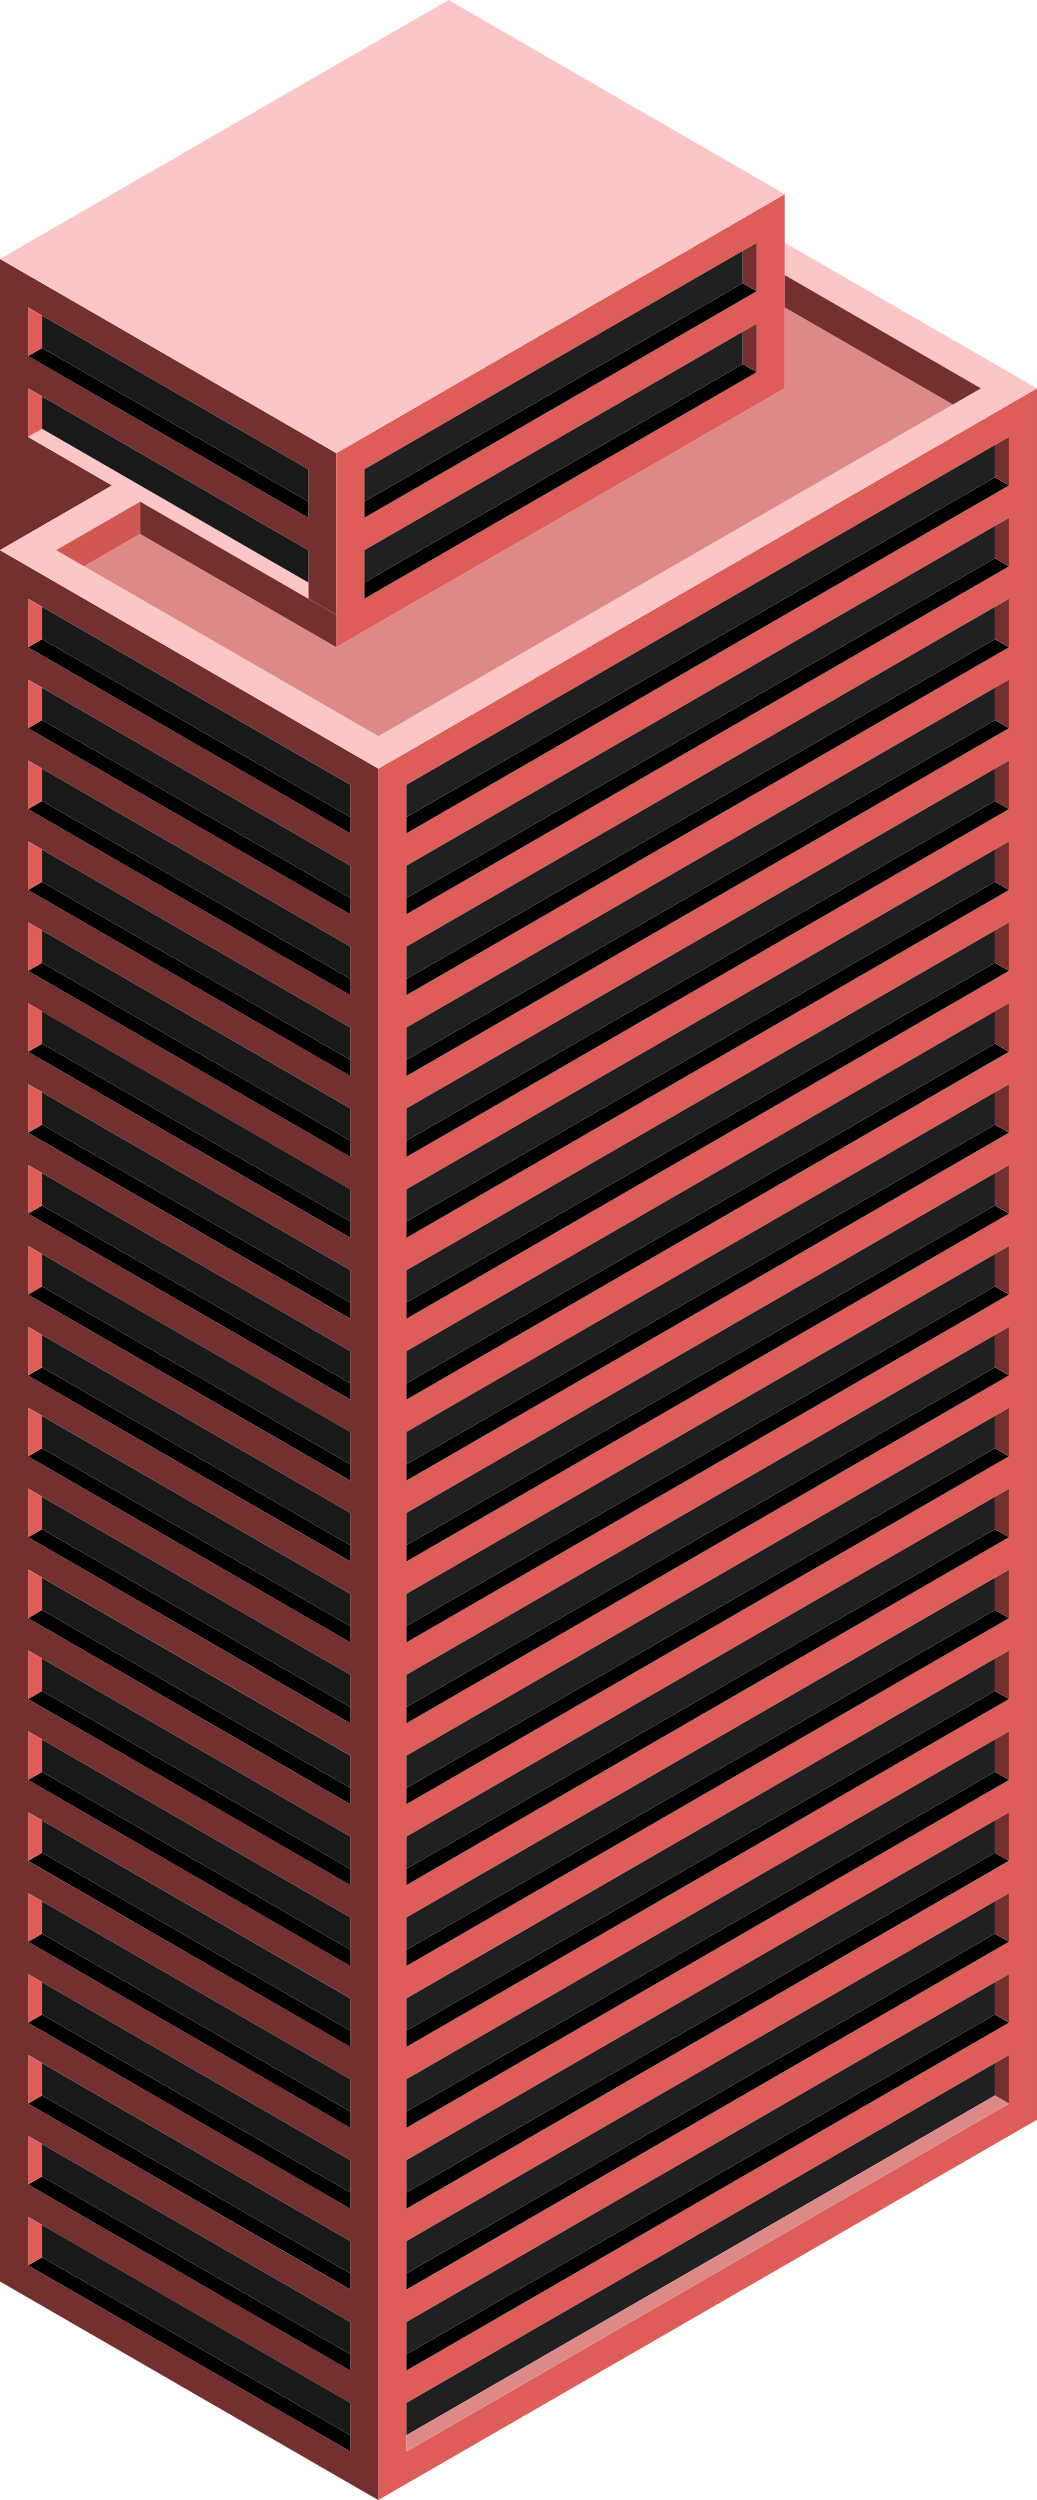
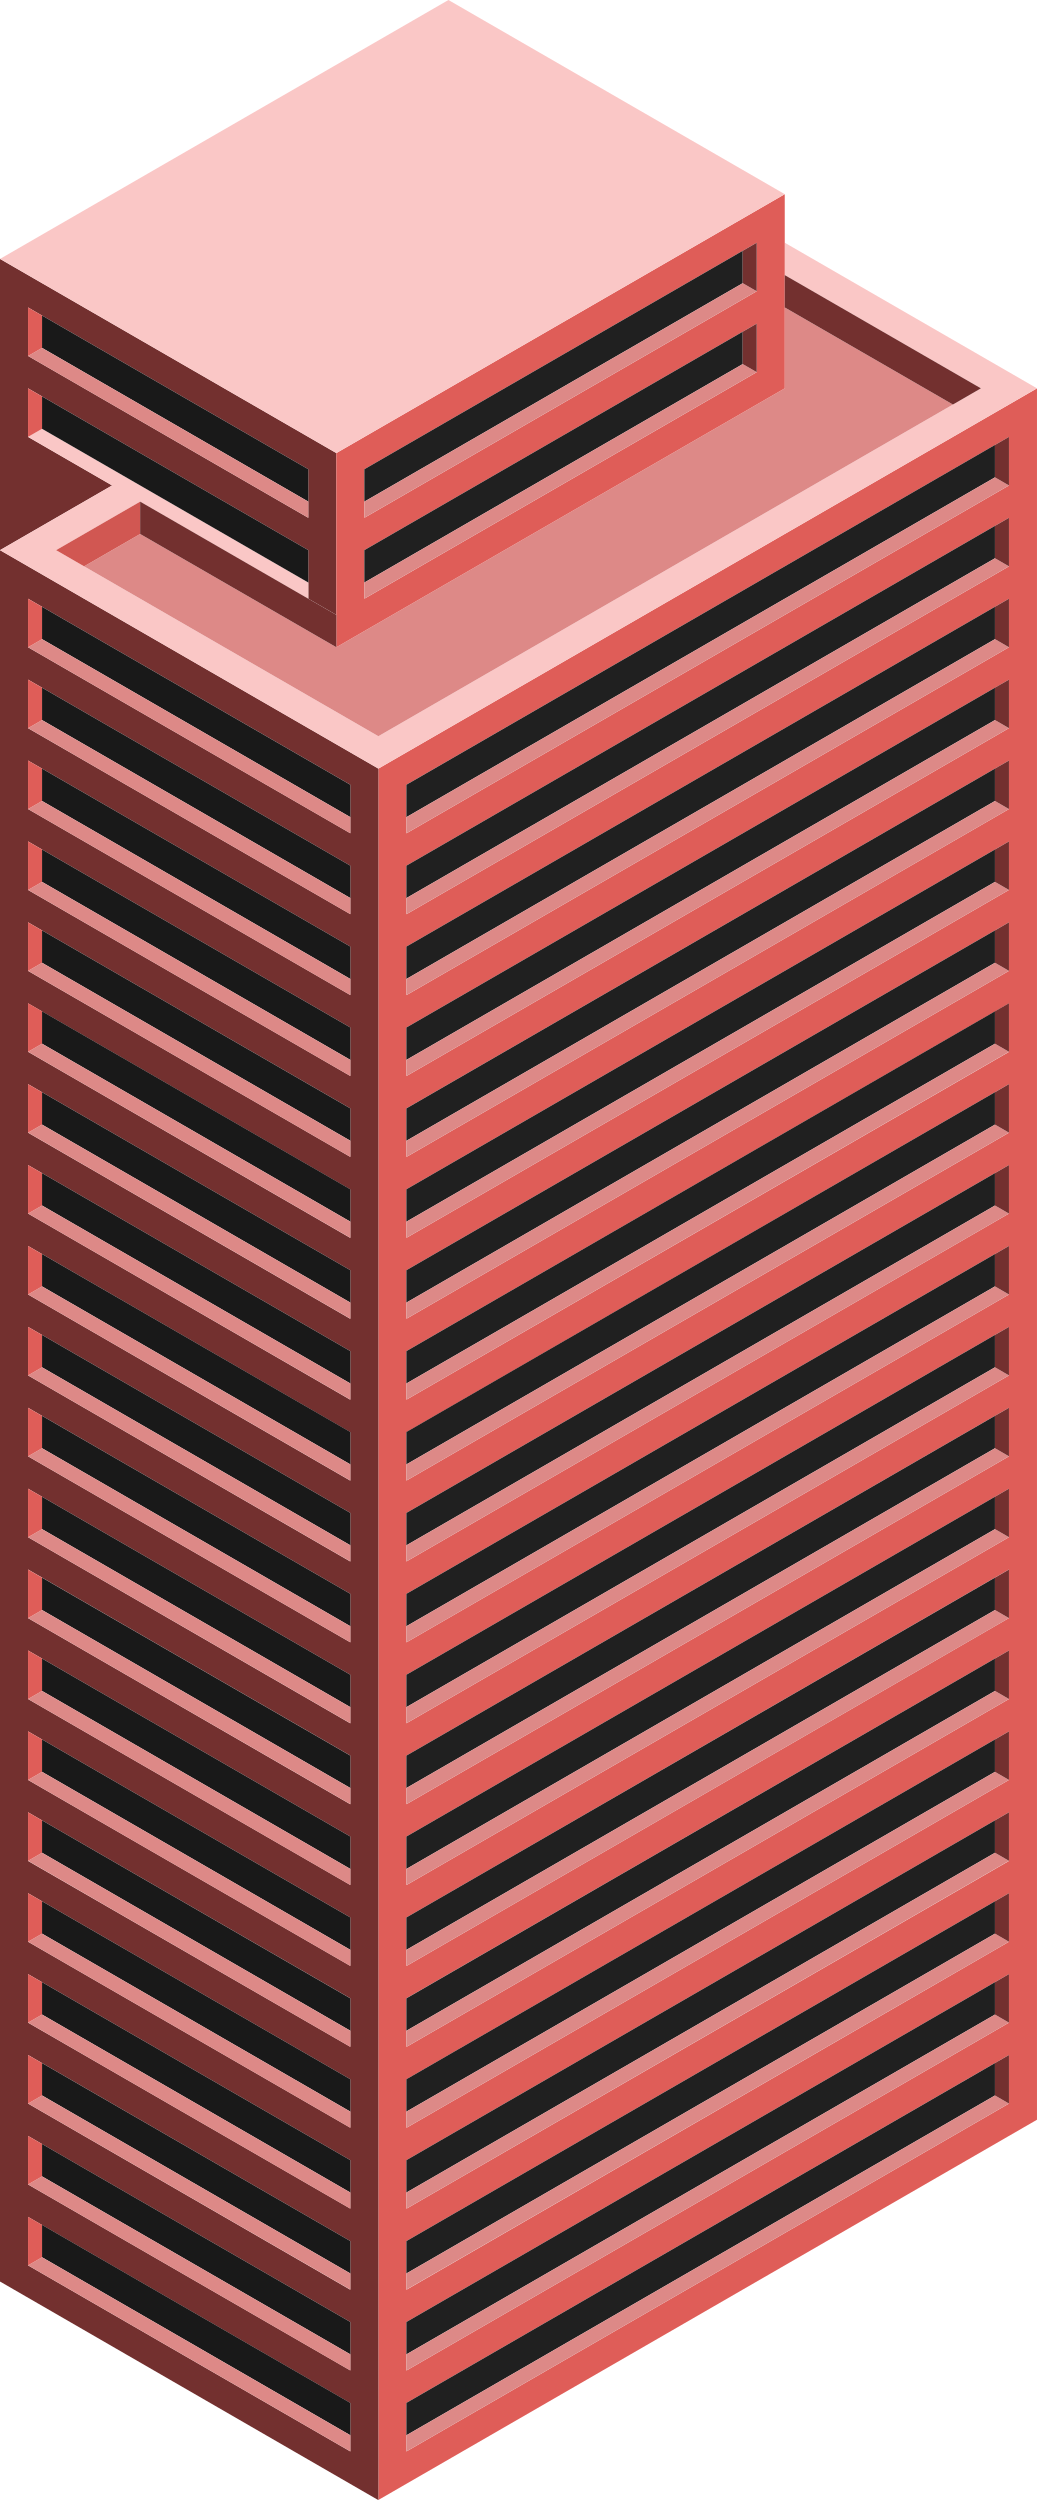
<svg xmlns="http://www.w3.org/2000/svg" id="Layer_1" data-name="Layer 1" viewBox="0 0 370 892.01">
  <defs>
    <style>.cls-1{fill:none;}.exterior-R-light{fill:#df5d58;}.exterior-L-prim-2{fill:#73302f;}.top-light-2{fill:#fac7c6;}.top-prim{fill:#dd8987;}.exterior-R-prim{fill:#d15752;}.window-R-prim{fill:#202020;}.cls-2{fill:#191919;}</style>
  </defs>
  <polygon class="cls-1" points="40 173.21 0 196.3 40 173.21 40 173.21" />
  <path class="exterior-R-light" d="M135,892,370,756.33V138.56L135,274.24Zm10-600.45V280L360,155.89v17.32L145,297.34Zm0,28.87V308.88L360,184.75v17.32L145,326.2Zm0,28.87V337.75L360,213.62v17.32L145,355.07Zm0,28.87V366.62L360,242.49v17.32L145,383.94ZM145,407V395.48L360,271.36v17.31L145,412.81Zm0,28.87V424.35L360,300.22v17.32L145,441.67Zm0,28.87V453.22L360,329.09v17.32L145,470.54Zm0,28.87V482.09L360,358v17.32L145,499.41Zm0,28.86V511L360,386.82v17.33L145,528.28Zm0,28.87V539.82L360,415.69V433L145,557.14Zm0,28.87V568.69L360,444.56v17.32L145,586Zm0,28.87V597.56L355,476.31h0l5-2.88v17.32L145,614.88ZM145,638V626.42L360,502.29v17.33L145,643.75Zm0,28.87V655.29L355,534.05h0l5-2.89v17.32L145,672.61Zm0,28.87V684.16L360,560v17.32L145,701.48Zm0,28.86V713L355,591.78h0l5-2.88v17.32L145,730.35Zm0,28.87V741.9L360,617.76v17.33L145,759.22Zm0,28.87V770.76L355,649.52h0l5-2.89V664L145,788.08Zm0,28.87V799.63L360,675.5v17.32L145,817ZM145,840V828.5L355,707.25h0l5-2.88v17.32L145,845.82Zm0,28.87V857.37L360,733.23v17.33L145,874.69Z" />
  <path class="exterior-L-prim-2" d="M0,196.3V814.06l135,78V274.24ZM125,868.91v5.78L10,808.29V791l115,66.4ZM125,840v5.78L10,779.42V762.1L15,765h0L125,828.5Zm0-28.86V817L10,750.56V733.23l115,66.4Zm0-28.87v5.77L10,721.69V704.37l5,2.88h0l110,63.51Zm0-28.87v5.78L10,692.82V675.5l115,66.4Zm0-28.87v5.78L10,664V646.63l5,2.89h0L125,713Zm0-28.86v5.77L10,635.09V617.76l115,66.4Zm0-28.87v5.77L10,606.22V588.9l5,2.88h0l110,63.51ZM125,638v5.78L10,577.35V560l115,66.39Zm0-28.86v5.77L10,548.48V531.16l5,2.89h0l110,63.51Zm0-28.87V586L10,519.62V502.29l115,66.4Zm0-28.87v5.77L10,490.75V473.43l115,66.39Zm0-28.87v5.78L10,461.88V444.56L125,511Zm0-28.86v5.77L10,433V415.69l115,66.4Zm0-28.87v5.77L10,404.15V386.82l115,66.4Zm0-28.87v5.77L10,375.28V358l115,66.39ZM125,407v5.78L10,346.41V329.09l115,66.39Zm0-28.86v5.77L10,317.54V300.22l115,66.4Zm0-28.87v5.77L10,288.67V271.36l115,66.39Zm0-28.87v5.77L10,259.81V242.49l115,66.39Zm0-28.87v5.78L10,230.94V213.62L125,280Z" />
  <path class="exterior-L-prim-2" d="M10,155.89V138.56L110,196.3v17.32l10,5.77V161.66L0,92.38V196.3l40-23.09Zm0-46.19,100,57.73v17.32L10,127Z" />
  <polygon class="top-light-2" points="280 98.15 350 138.56 340 144.34 340 144.34 135 262.69 30 202.07 30 202.07 20 196.3 50 178.98 110 213.62 110 213.62 110 213.62 110 207.85 15 153 10 155.88 40 173.21 40 173.21 0 196.3 135 274.24 370 138.56 280 86.6 280 98.15" />
  <polygon class="top-prim" points="280 138.56 120 230.94 50 190.53 30 202.07 135 262.69 340 144.34 280 109.7 280 138.56" />
  <polygon class="top-prim" points="110 213.62 110 213.62 120 219.39 110 213.62" />
  <polygon class="top-prim" points="350 138.56 280 98.15 280 98.15 350 138.56" />
  <path class="exterior-R-light" d="M120,161.66v69.28l160-92.38V98.15h0V69.28Zm150-28.87L130,213.62V196.3l140-80.83Zm0-28.87L130,184.75V167.43L270,86.6Z" />
  <polygon class="exterior-R-prim" points="50 178.98 20 196.3 30 202.07 30 202.07 50 190.53 50 178.98" />
  <polygon class="exterior-L-prim-2" points="280 109.7 340 144.34 340 144.34 350 138.56 280 98.15 280 109.7" />
  <polygon class="exterior-L-prim-2" points="120 230.94 120 219.39 110 213.62 110 213.62 50 178.98 50 190.53 120 230.94" />
  <polygon id="anchor-01_730.35" class="top-light-2" points="120 161.66 280 69.28 160 0 0 92.38 120 161.66" />
  <polygon class="window-R-prim" points="265 89.49 270 86.6 130 167.43 130 178.98 265 101.04 265 89.49" />
-   <polygon class="top-prim-2" points="130 178.98 130 184.75 270 103.92 265 101.04 130 178.98" />
+   <polygon class="top-prim" points="130 178.98 130 184.75 270 103.92 265 101.04 130 178.98" />
  <polygon class="exterior-L-prim-2" points="265 89.49 265 101.04 270 103.92 270 86.6 265 89.49" />
  <polygon class="window-R-prim" points="130 207.85 265 129.9 265 118.36 270 115.47 130 196.3 130 207.85" />
-   <polygon class="top-prim-2" points="130 207.85 130 213.62 270 132.79 265 129.9 130 207.85" />
+   <polygon class="top-prim" points="130 207.85 130 213.62 270 132.79 265 129.9 130 207.85" />
  <polygon class="exterior-L-prim-2" points="265 129.9 270 132.79 270 115.47 265 118.36 265 129.9" />
  <polygon class="cls-2" points="15 124.13 110 178.98 110 167.43 10 109.7 15 112.58 15 124.13" />
  <polygon class="cls-2" points="10 138.56 15 141.45 15 153 110 207.85 110 196.3 10 138.56" />
-   <polygon class="top-prim-2" points="110 184.75 110 178.98 15 124.13 10 127.02 110 184.75" />
+   <polygon class="top-prim" points="110 184.75 110 178.98 15 124.13 10 127.02 110 184.75" />
  <polygon class="exterior-R-light" points="15 112.58 10 109.7 10 127.02 15 124.13 15 112.58" />
  <polygon class="exterior-R-light" points="10 138.56 10 155.88 15 153 15 141.45 10 138.56" />
  <polygon class="window-R-prim" points="355 158.77 360 155.88 145 280.01 145 291.56 355 170.32 355 158.77" />
-   <polygon class="top-prim-2" points="355 170.32 145 291.56 145 297.34 360 173.21 355 170.32" />
+   <polygon class="top-prim" points="355 170.32 145 291.56 145 297.34 360 173.21 355 170.32" />
  <polygon class="exterior-L-prim-2" points="355 170.32 360 173.21 360 155.88 355 158.77 355 170.32" />
  <polygon class="cls-2" points="15 216.51 15 228.05 125 291.56 125 280.01 10 213.62 15 216.51" />
-   <polygon class="top-prim-2" points="10 230.94 125 297.34 125 291.56 15 228.05 10 230.94" />
+   <polygon class="top-prim" points="10 230.94 125 297.34 125 291.56 15 228.05 10 230.94" />
  <polygon class="exterior-R-light" points="15 216.51 10 213.62 10 230.94 15 228.05 15 216.51" />
  <polygon class="cls-2" points="15 245.37 15 256.92 125 320.43 125 308.88 10 242.49 15 245.37" />
-   <polygon class="top-prim-2" points="10 259.81 125 326.2 125 320.43 15 256.92 10 259.81" />
+   <polygon class="top-prim" points="10 259.81 125 326.2 125 320.43 15 256.92 10 259.81" />
  <polygon class="exterior-R-light" points="15 245.37 10 242.49 10 259.81 15 256.92 15 245.37" />
  <polygon class="cls-2" points="15 274.24 15 285.79 125 349.3 125 337.75 10 271.36 15 274.24" />
-   <polygon class="top-prim-2" points="10 288.68 125 355.07 125 349.3 15 285.79 10 288.68" />
+   <polygon class="top-prim" points="10 288.68 125 355.07 125 349.3 15 285.79 10 288.68" />
  <polygon class="exterior-R-light" points="15 274.24 10 271.36 10 288.68 15 285.79 15 274.24" />
  <polygon class="cls-2" points="15 303.11 15 314.66 125 378.17 125 366.62 10 300.22 15 303.11" />
-   <polygon class="top-prim-2" points="10 317.54 125 383.94 125 378.17 15 314.66 10 317.54" />
+   <polygon class="top-prim" points="10 317.54 125 383.94 125 378.17 15 314.66 10 317.54" />
  <polygon class="exterior-R-light" points="15 303.11 10 300.22 10 317.54 15 314.66 15 303.11" />
  <polygon class="cls-2" points="15 331.98 15 343.52 125 407.03 125 395.49 10 329.09 15 331.98" />
-   <polygon class="top-prim-2" points="10 346.41 125 412.81 125 407.03 15 343.52 10 346.41" />
+   <polygon class="top-prim" points="10 346.41 125 412.81 125 407.03 15 343.52 10 346.41" />
  <polygon class="exterior-R-light" points="15 331.98 10 329.09 10 346.41 15 343.52 15 331.98" />
  <polygon class="cls-2" points="15 360.84 15 372.39 125 435.9 125 424.35 10 357.96 15 360.84" />
-   <polygon class="top-prim-2" points="10 375.28 125 441.67 125 435.9 15 372.39 10 375.28" />
+   <polygon class="top-prim" points="10 375.28 125 441.67 125 435.9 15 372.39 10 375.28" />
  <polygon class="exterior-R-light" points="15 360.84 10 357.96 10 375.28 15 372.39 15 360.84" />
  <polygon class="cls-2" points="15 389.71 15 401.26 125 464.77 125 453.22 10 386.82 15 389.71" />
-   <polygon class="top-prim-2" points="10 404.14 125 470.54 125 464.77 15 401.26 10 404.14" />
+   <polygon class="top-prim" points="10 404.14 125 470.54 125 464.77 15 401.26 10 404.14" />
  <polygon class="exterior-R-light" points="15 389.71 10 386.82 10 404.14 15 401.26 15 389.71" />
  <polygon class="cls-2" points="15 418.58 15 430.13 125 493.63 125 482.09 10 415.69 15 418.58" />
-   <polygon class="top-prim-2" points="10 433.01 125 499.41 125 493.63 15 430.13 10 433.01" />
+   <polygon class="top-prim" points="10 433.01 125 499.41 125 493.63 15 430.13 10 433.01" />
  <polygon class="exterior-R-light" points="15 418.58 10 415.69 10 433.01 15 430.13 15 418.58" />
  <polygon class="cls-2" points="15 447.45 15 458.99 125 522.5 125 510.95 10 444.56 15 447.45" />
-   <polygon class="top-prim-2" points="10 461.88 125 528.28 125 522.5 15 458.99 10 461.88" />
+   <polygon class="top-prim" points="10 461.88 125 528.28 125 522.5 15 458.99 10 461.88" />
  <polygon class="exterior-R-light" points="15 447.45 10 444.56 10 461.88 15 458.99 15 447.45" />
  <polygon class="cls-2" points="15 476.31 15 487.86 125 551.37 125 539.82 10 473.43 15 476.31" />
-   <polygon class="top-prim-2" points="10 490.75 125 557.14 125 551.37 15 487.86 10 490.75" />
+   <polygon class="top-prim" points="10 490.75 125 557.14 125 551.37 15 487.86 10 490.75" />
  <polygon class="exterior-R-light" points="15 476.31 10 473.43 10 490.75 15 487.86 15 476.31" />
  <polygon class="cls-2" points="15 505.18 15 516.73 125 580.24 125 568.69 10 502.3 15 505.18" />
-   <polygon class="top-prim-2" points="10 519.62 125 586.01 125 580.24 15 516.73 10 519.62" />
+   <polygon class="top-prim" points="10 519.62 125 586.01 125 580.24 15 516.73 10 519.62" />
  <polygon class="exterior-R-light" points="15 505.18 10 502.3 10 519.62 15 516.73 15 505.18" />
  <polygon class="cls-2" points="15 545.6 125 609.11 125 597.56 15 534.05 15 545.6" />
-   <polygon class="top-prim-2" points="10 548.48 125 614.88 125 609.11 15 545.6 10 548.48" />
+   <polygon class="top-prim" points="10 548.48 125 614.88 125 609.11 15 545.6 10 548.48" />
  <polygon class="exterior-R-light" points="15 534.05 15 534.05 10 531.16 10 548.48 15 545.6 15 534.05" />
  <polygon class="cls-2" points="15 562.92 15 574.46 125 637.97 125 626.42 10 560.03 15 562.92" />
-   <polygon class="top-prim-2" points="10 577.35 125 643.75 125 637.97 15 574.46 10 577.35" />
+   <polygon class="top-prim" points="10 577.35 125 643.75 125 637.97 15 574.46 10 577.35" />
  <polygon class="exterior-R-light" points="15 562.92 10 560.03 10 577.35 15 574.46 15 562.92" />
  <polygon class="cls-2" points="15 603.33 125 666.84 125 655.29 15 591.78 15 603.33" />
-   <polygon class="top-prim-2" points="10 606.22 125 672.61 125 666.84 15 603.33 10 606.22" />
+   <polygon class="top-prim" points="10 606.22 125 672.61 125 666.84 15 603.33 10 606.22" />
  <polygon class="exterior-R-light" points="15 591.78 15 591.78 10 588.9 10 606.22 15 603.33 15 591.78" />
  <polygon class="cls-2" points="15 661.07 125 724.58 125 713.03 15 649.52 15 661.07" />
-   <polygon class="top-prim-2" points="10 663.95 125 730.35 125 724.58 15 661.07 10 663.95" />
+   <polygon class="top-prim" points="10 663.95 125 730.35 125 724.58 15 661.07 10 663.95" />
  <polygon class="exterior-R-light" points="15 649.52 15 649.52 10 646.63 10 663.95 15 661.07 15 649.52" />
  <polygon class="cls-2" points="15 718.8 125 782.31 125 770.76 15 707.25 15 718.8" />
-   <polygon class="top-prim-2" points="10 721.69 125 788.08 125 782.31 15 718.8 10 721.69" />
+   <polygon class="top-prim" points="10 721.69 125 788.08 125 782.31 15 718.8 10 721.69" />
  <polygon class="exterior-R-light" points="15 707.25 15 707.25 10 704.37 10 721.69 15 718.8 15 707.25" />
  <polygon class="cls-2" points="15 776.54 125 840.04 125 828.5 15 764.99 15 776.54" />
-   <polygon class="top-prim-2" points="10 779.42 125 845.82 125 840.04 15 776.54 10 779.42" />
+   <polygon class="top-prim" points="10 779.42 125 845.82 125 840.04 15 776.54 10 779.42" />
  <polygon class="exterior-R-light" points="15 764.99 15 764.99 10 762.1 10 779.42 15 776.54 15 764.99" />
  <polygon class="cls-2" points="15 620.65 15 632.2 125 695.71 125 684.16 10 617.76 15 620.65" />
-   <polygon class="top-prim-2" points="10 635.09 125 701.48 125 695.71 15 632.2 10 635.09" />
+   <polygon class="top-prim" points="10 635.09 125 701.48 125 695.71 15 632.2 10 635.09" />
  <polygon class="exterior-R-light" points="15 620.65 10 617.76 10 635.09 15 632.2 15 620.65" />
  <polygon class="cls-2" points="15 678.39 15 689.93 125 753.44 125 741.89 10 675.5 15 678.39" />
-   <polygon class="top-prim-2" points="10 692.82 125 759.22 125 753.44 15 689.93 10 692.82" />
+   <polygon class="top-prim" points="10 692.82 125 759.22 125 753.44 15 689.93 10 692.82" />
  <polygon class="exterior-R-light" points="15 678.39 10 675.5 10 692.82 15 689.93 15 678.39" />
  <polygon class="cls-2" points="15 736.12 15 747.67 125 811.18 125 799.63 10 733.24 15 736.12" />
-   <polygon class="top-prim-2" points="10 750.56 125 816.95 125 811.18 15 747.67 10 750.56" />
+   <polygon class="top-prim" points="10 750.56 125 816.95 125 811.18 15 747.67 10 750.56" />
  <polygon class="exterior-R-light" points="15 736.12 10 733.24 10 750.56 15 747.67 15 736.12" />
  <polygon class="cls-2" points="15 793.86 15 805.4 125 868.91 125 857.37 10 790.97 15 793.86" />
-   <polygon class="top-prim-2" points="10 808.29 125 874.69 125 868.91 15 805.4 10 808.29" />
+   <polygon class="top-prim" points="10 808.29 125 874.69 125 868.91 15 805.4 10 808.29" />
  <polygon class="exterior-R-light" points="15 793.86 10 790.97 10 808.29 15 805.4 15 793.86" />
  <polygon class="window-R-prim" points="355 187.64 360 184.75 145 308.88 145 320.43 355 199.19 355 187.64" />
-   <polygon class="top-prim-2" points="355 199.19 145 320.43 145 326.2 360 202.07 355 199.19" />
+   <polygon class="top-prim" points="355 199.19 145 320.43 145 326.2 360 202.07 355 199.19" />
  <polygon class="exterior-L-prim-2" points="355 199.19 360 202.07 360 184.75 355 187.64 355 199.19" />
  <polygon class="window-R-prim" points="355 216.51 360 213.62 145 337.75 145 349.3 355 228.05 355 216.51" />
-   <polygon class="top-prim-2" points="355 228.05 145 349.3 145 355.07 360 230.94 355 228.05" />
+   <polygon class="top-prim" points="355 228.05 145 349.3 145 355.07 360 230.94 355 228.05" />
  <polygon class="exterior-L-prim-2" points="355 228.05 360 230.94 360 213.62 355 216.51 355 228.05" />
  <polygon class="window-R-prim" points="355 245.37 360 242.49 145 366.62 145 378.17 355 256.92 355 245.37" />
-   <polygon class="top-prim-2" points="355 256.92 145 378.17 145 383.94 360 259.81 355 256.92" />
+   <polygon class="top-prim" points="355 256.92 145 378.17 145 383.94 360 259.81 355 256.92" />
  <polygon class="exterior-L-prim-2" points="355 256.92 360 259.81 360 242.49 355 245.37 355 256.92" />
  <polygon class="window-R-prim" points="355 274.24 360 271.36 145 395.49 145 407.03 355 285.79 355 274.24" />
-   <polygon class="top-prim-2" points="355 285.79 145 407.03 145 412.81 360 288.68 355 285.79" />
+   <polygon class="top-prim" points="355 285.79 145 407.03 145 412.81 360 288.68 355 285.79" />
  <polygon class="exterior-L-prim-2" points="355 285.79 360 288.68 360 271.36 355 274.24 355 285.79" />
  <polygon class="window-R-prim" points="355 303.11 360 300.22 145 424.35 145 435.9 355 314.66 355 303.11" />
-   <polygon class="top-prim-2" points="355 314.66 145 435.9 145 441.67 360 317.54 355 314.66" />
+   <polygon class="top-prim" points="355 314.66 145 435.9 145 441.67 360 317.54 355 314.66" />
  <polygon class="exterior-L-prim-2" points="355 314.66 360 317.54 360 300.22 355 303.11 355 314.66" />
  <polygon class="window-R-prim" points="355 331.98 360 329.09 145 453.22 145 464.77 355 343.52 355 331.98" />
-   <polygon class="top-prim-2" points="355 343.52 145 464.77 145 470.54 360 346.41 355 343.52" />
+   <polygon class="top-prim" points="355 343.52 145 464.77 145 470.54 360 346.41 355 343.52" />
  <polygon class="exterior-L-prim-2" points="355 343.52 360 346.41 360 329.09 355 331.98 355 343.52" />
  <polygon class="window-R-prim" points="355 360.84 360 357.96 145 482.09 145 493.63 355 372.39 355 360.84" />
-   <polygon class="top-prim-2" points="355 372.39 145 493.63 145 499.41 360 375.28 355 372.39" />
+   <polygon class="top-prim" points="355 372.39 145 493.63 145 499.41 360 375.28 355 372.39" />
  <polygon class="exterior-L-prim-2" points="355 372.39 360 375.28 360 357.96 355 360.84 355 372.39" />
  <polygon class="window-R-prim" points="355 389.71 360 386.82 145 510.95 145 522.5 355 401.26 355 389.71" />
-   <polygon class="top-prim-2" points="355 401.26 145 522.5 145 528.28 360 404.14 355 401.26" />
+   <polygon class="top-prim" points="355 401.26 145 522.5 145 528.28 360 404.14 355 401.26" />
  <polygon class="exterior-L-prim-2" points="355 401.26 360 404.14 360 386.82 355 389.71 355 401.26" />
  <polygon class="window-R-prim" points="355 418.58 360 415.69 145 539.82 145 551.37 355 430.13 355 418.58" />
-   <polygon class="top-prim-2" points="355 430.13 145 551.37 145 557.14 360 433.01 355 430.13" />
+   <polygon class="top-prim" points="355 430.13 145 551.37 145 557.14 360 433.01 355 430.13" />
  <polygon class="exterior-L-prim-2" points="355 430.13 360 433.01 360 415.69 355 418.58 355 430.13" />
  <polygon class="window-R-prim" points="355 447.45 360 444.56 145 568.69 145 580.24 355 458.99 355 447.45" />
-   <polygon class="top-prim-2" points="355 458.99 145 580.24 145 586.01 360 461.88 355 458.99" />
+   <polygon class="top-prim" points="355 458.99 145 580.24 145 586.01 360 461.88 355 458.99" />
  <polygon class="exterior-L-prim-2" points="355 458.99 360 461.88 360 444.56 355 447.45 355 458.99" />
  <polygon class="window-R-prim" points="355 476.31 145 597.56 145 609.11 355 487.86 355 476.31" />
-   <polygon class="top-prim-2" points="355 487.86 145 609.11 145 614.88 360 490.75 355 487.86" />
+   <polygon class="top-prim" points="355 487.86 145 609.11 145 614.88 360 490.75 355 487.86" />
  <polygon class="exterior-L-prim-2" points="360 490.75 360 473.43 355 476.31 355 476.31 355 487.86 360 490.75" />
  <polygon class="window-R-prim" points="355 505.18 360 502.3 145 626.42 145 637.97 355 516.73 355 505.18" />
-   <polygon class="top-prim-2" points="355 516.73 145 637.97 145 643.75 360 519.62 355 516.73" />
+   <polygon class="top-prim" points="355 516.73 145 637.97 145 643.75 360 519.62 355 516.73" />
  <polygon class="exterior-L-prim-2" points="355 516.73 360 519.62 360 502.3 355 505.18 355 516.73" />
  <polygon class="window-R-prim" points="355 534.05 145 655.29 145 666.84 355 545.6 355 534.05" />
-   <polygon class="top-prim-2" points="355 545.6 145 666.84 145 672.61 360 548.48 355 545.6" />
+   <polygon class="top-prim" points="355 545.6 145 666.84 145 672.61 360 548.48 355 545.6" />
  <polygon class="exterior-L-prim-2" points="360 548.48 360 531.16 355 534.05 355 534.05 355 545.6 360 548.48" />
  <polygon class="window-R-prim" points="355 591.78 145 713.03 145 724.58 355 603.33 355 591.78" />
-   <polygon class="top-prim-2" points="355 603.33 145 724.58 145 730.35 360 606.22 355 603.33" />
+   <polygon class="top-prim" points="355 603.33 145 724.58 145 730.35 360 606.22 355 603.33" />
  <polygon class="exterior-L-prim-2" points="360 606.22 360 588.9 355 591.78 355 591.78 355 603.33 360 606.22" />
  <polygon class="window-R-prim" points="355 649.52 145 770.76 145 782.31 355 661.07 355 649.52" />
-   <polygon class="top-prim-2" points="355 661.07 145 782.31 145 788.08 360 663.95 355 661.07" />
+   <polygon class="top-prim" points="355 661.07 145 782.31 145 788.08 360 663.95 355 661.07" />
  <polygon class="exterior-L-prim-2" points="360 663.95 360 646.63 355 649.52 355 649.52 355 661.07 360 663.95" />
  <polygon class="window-R-prim" points="355 707.25 145 828.5 145 840.04 355 718.8 355 707.25" />
-   <polygon class="top-prim-2" points="355 718.8 145 840.04 145 845.82 360 721.69 355 718.8" />
+   <polygon class="top-prim" points="355 718.8 145 840.04 145 845.82 360 721.69 355 718.8" />
  <polygon class="exterior-L-prim-2" points="360 721.69 360 704.37 355 707.25 355 707.25 355 718.8 360 721.69" />
  <polygon class="window-R-prim" points="355 562.92 360 560.03 145 684.16 145 695.71 355 574.46 355 562.92" />
-   <polygon class="top-prim-2" points="355 574.46 145 695.71 145 701.48 360 577.35 355 574.46" />
+   <polygon class="top-prim" points="355 574.46 145 695.71 145 701.48 360 577.35 355 574.46" />
  <polygon class="exterior-L-prim-2" points="355 574.46 360 577.35 360 560.03 355 562.92 355 574.46" />
  <polygon class="window-R-prim" points="355 620.65 360 617.76 145 741.89 145 753.44 355 632.2 355 620.65" />
-   <polygon class="top-prim-2" points="355 632.2 145 753.44 145 759.22 360 635.09 355 632.2" />
+   <polygon class="top-prim" points="355 632.2 145 753.44 145 759.22 360 635.09 355 632.2" />
  <polygon class="exterior-L-prim-2" points="355 632.2 360 635.09 360 617.76 355 620.65 355 632.2" />
  <polygon class="window-R-prim" points="355 678.39 360 675.5 145 799.63 145 811.18 355 689.93 355 678.39" />
-   <polygon class="top-prim-2" points="355 689.93 145 811.18 145 816.95 360 692.82 355 689.93" />
+   <polygon class="top-prim" points="355 689.93 145 811.18 145 816.95 360 692.82 355 689.93" />
  <polygon class="exterior-L-prim-2" points="355 689.93 360 692.82 360 675.5 355 678.39 355 689.93" />
  <polygon class="window-R-prim" points="355 736.12 360 733.24 145 857.37 145 868.91 355 747.67 355 736.12" />
  <polygon class="top-prim" points="355 747.67 145 868.91 145 874.69 360 750.56 355 747.67" />
  <polygon class="exterior-L-prim-2" points="355 747.67 360 750.56 360 733.24 355 736.12 355 747.67" />
</svg>
